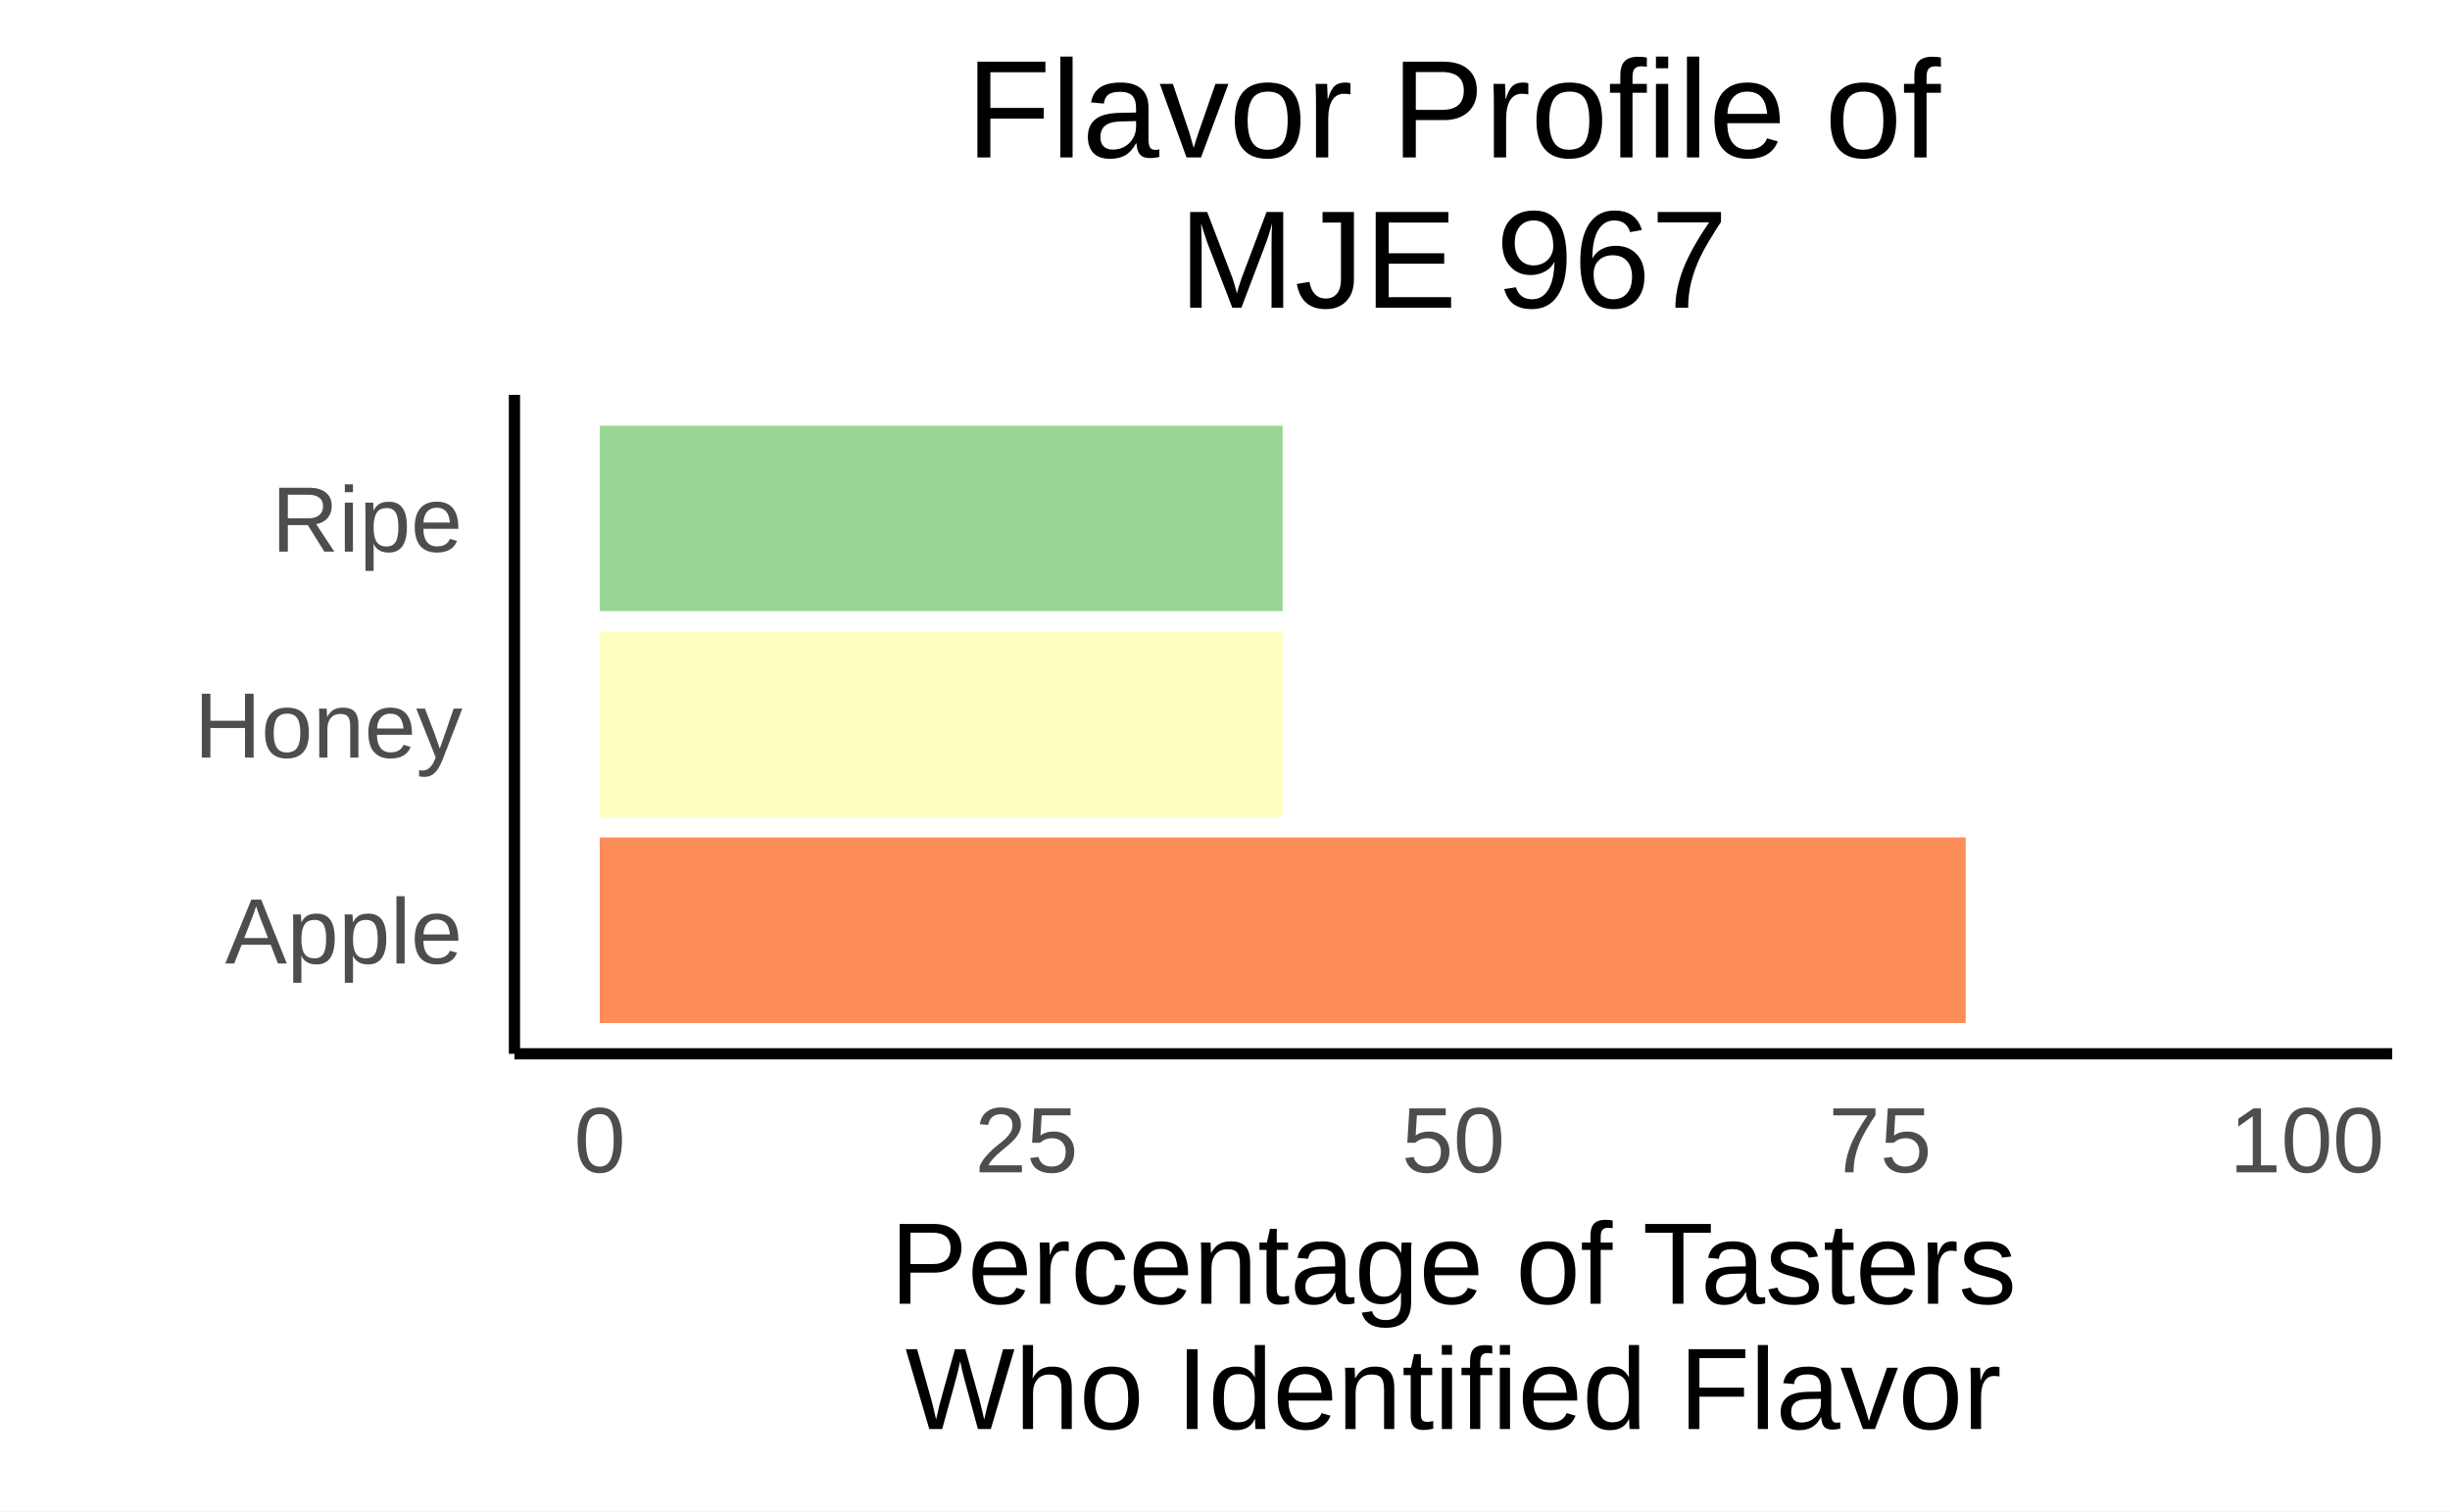
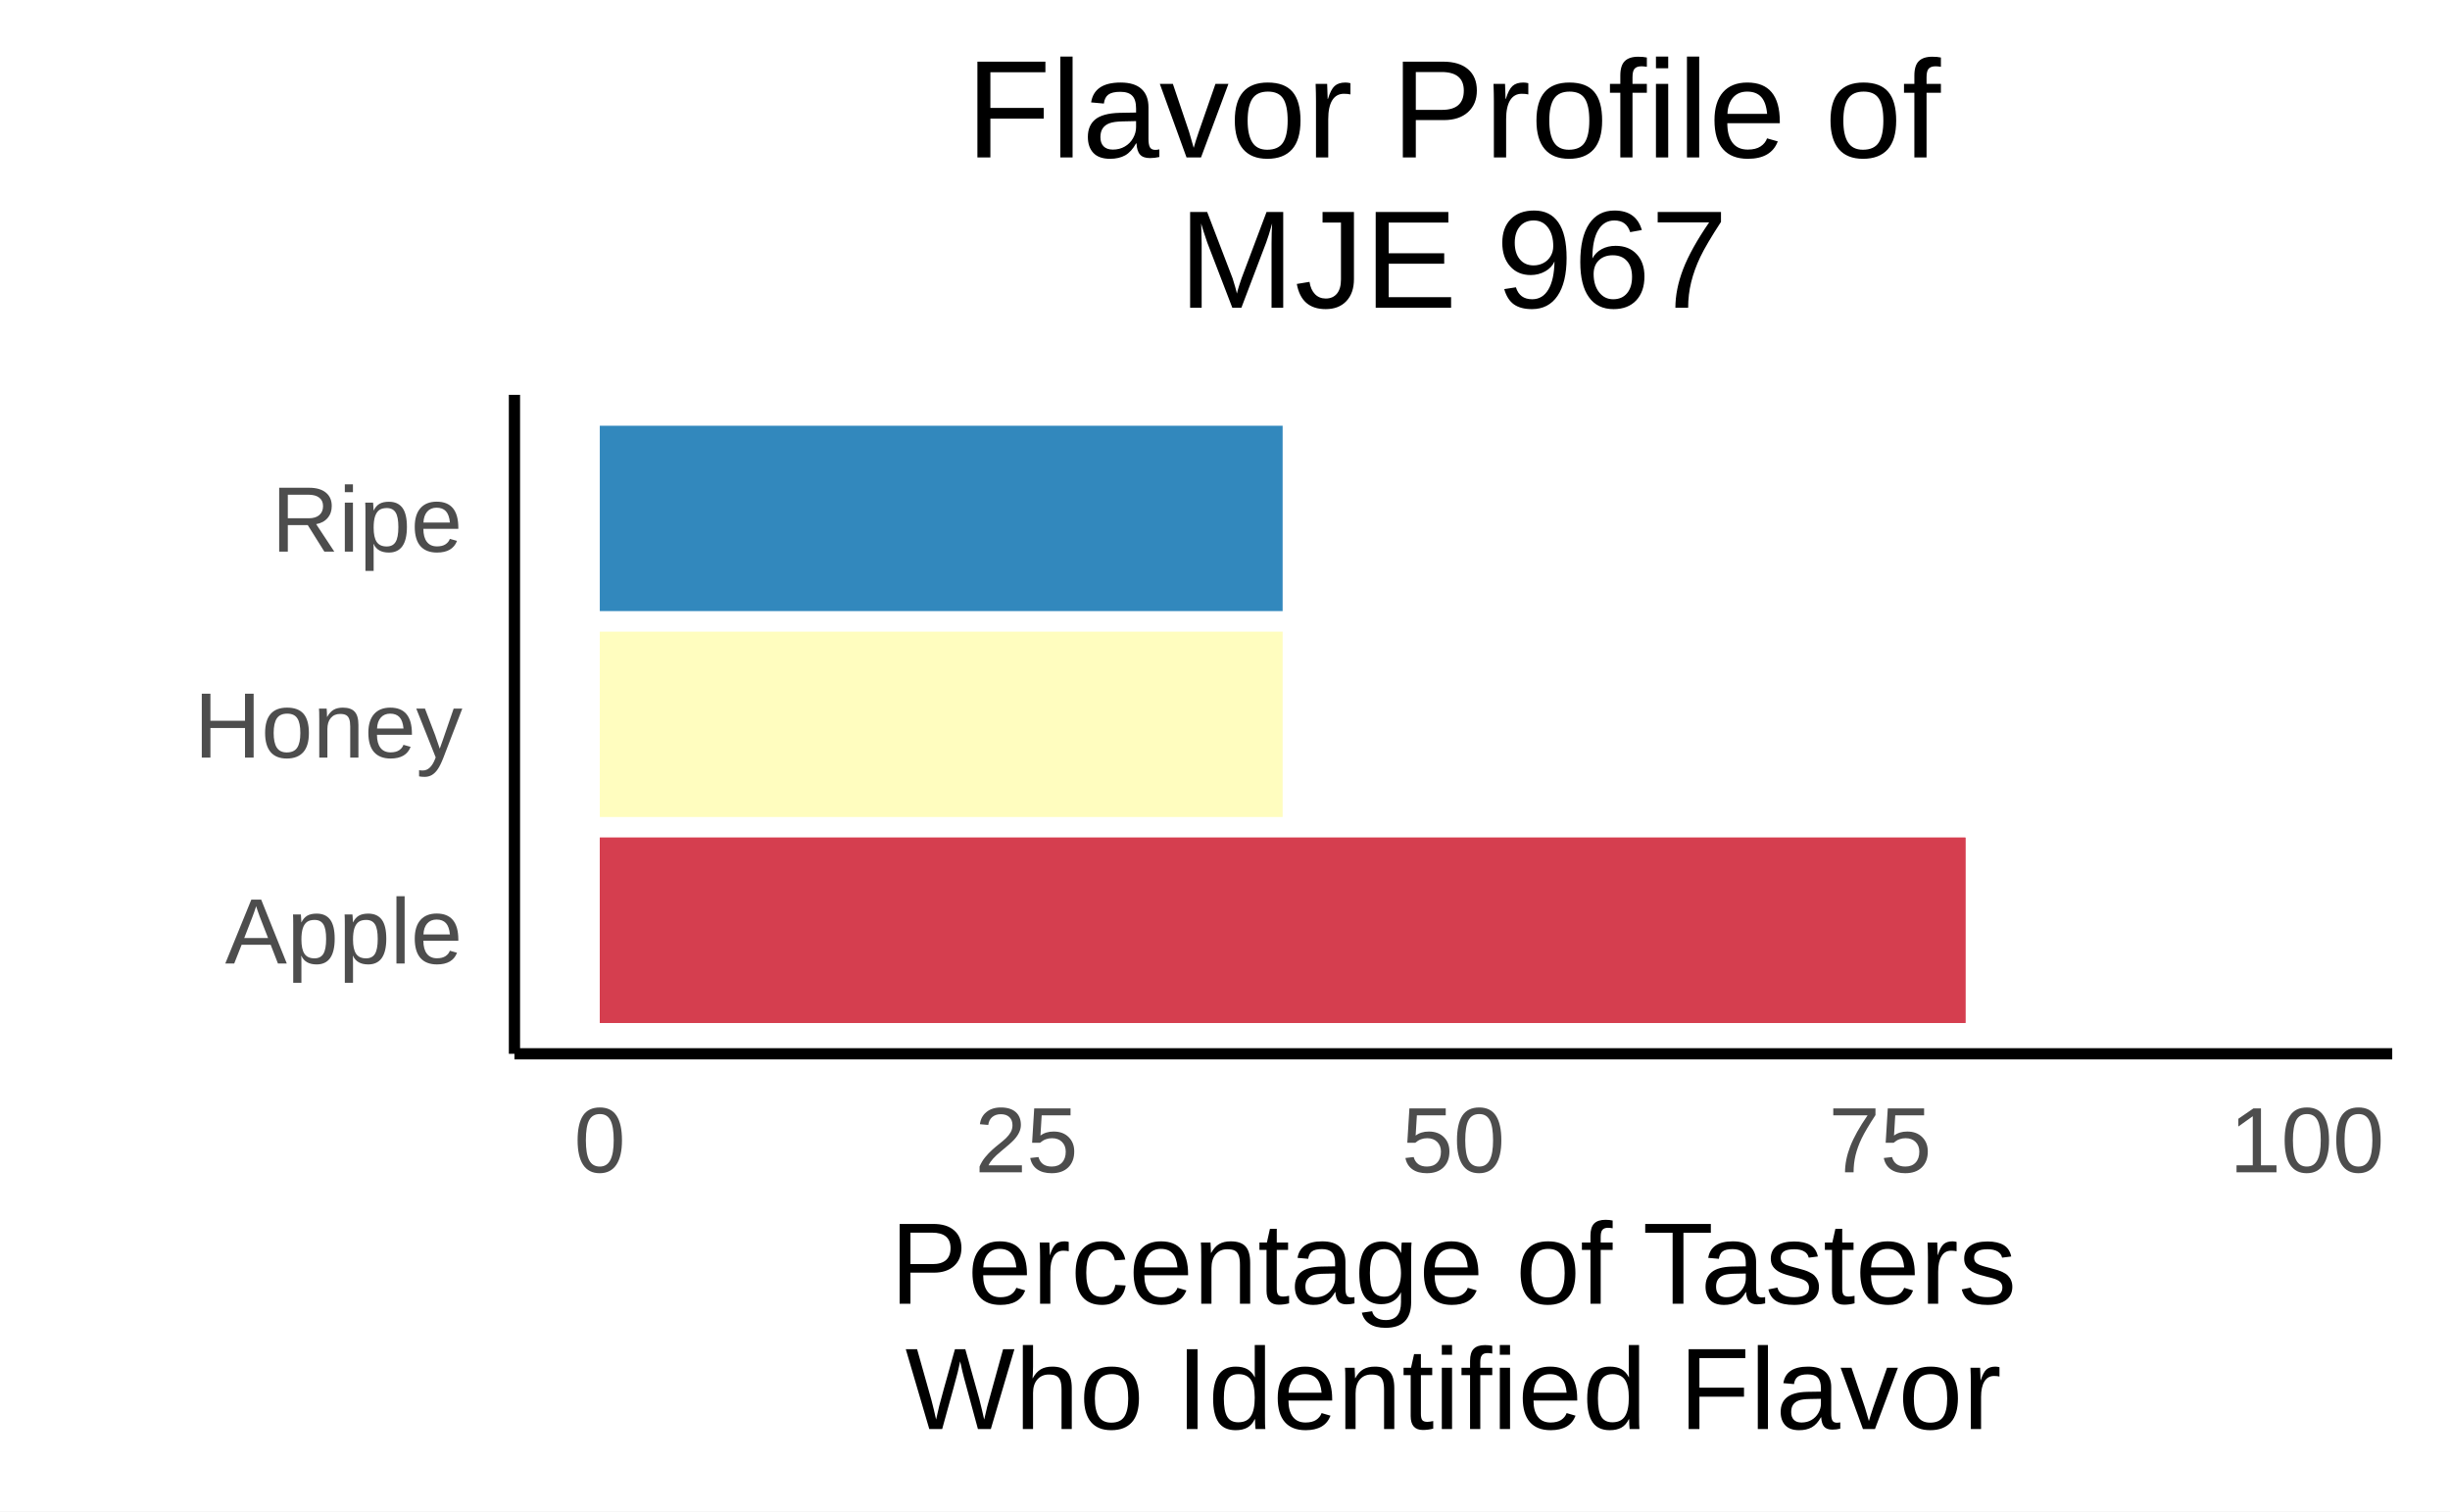
<svg xmlns="http://www.w3.org/2000/svg" class="svglite" width="528.00pt" height="325.71pt" viewBox="0 0 528.00 325.71">
  <defs>
    <style type="text/css">
    .svglite line, .svglite polyline, .svglite polygon, .svglite path, .svglite rect, .svglite circle {
      fill: none;
      stroke: #000000;
      stroke-linecap: round;
      stroke-linejoin: round;
      stroke-miterlimit: 10.00;
    }
    .svglite text {
      white-space: pre;
    }
  </style>
  </defs>
  <rect width="100%" height="100%" style="stroke: none; fill: #FFFFFF;" />
  <defs>
    <clipPath id="cpMC4wMHw1MjguMDB8MC4wMHwzMjUuNzE=">
      <rect x="0.00" y="0.00" width="528.00" height="325.71" />
    </clipPath>
  </defs>
  <g clip-path="url(#cpMC4wMHw1MjguMDB8MC4wMHwzMjUuNzE=)">
    <rect x="0.00" y="0.00" width="528.00" height="325.71" style="stroke-width: 2.42; stroke: #FFFFFF; fill: #FFFFFF;" />
  </g>
  <defs>
    <clipPath id="cpMTEwLjg3fDUxNS41NXw4NS4xMHwyMjcuMTM=">
      <rect x="110.87" y="85.10" width="404.68" height="142.03" />
    </clipPath>
  </defs>
  <g clip-path="url(#cpMTEwLjg3fDUxNS41NXw4NS4xMHwyMjcuMTM=)">
    <rect x="110.87" y="85.10" width="404.68" height="142.03" style="stroke-width: 2.42; stroke: none; fill: #FFFFFF;" />
-     <rect x="129.26" y="180.53" width="294.31" height="39.95" style="stroke-width: 1.07; stroke: none; stroke-linecap: butt; stroke-linejoin: miter; fill: #FC8D59;" />
-     <rect x="129.26" y="180.53" width="294.31" height="39.95" style="stroke-width: 1.07; stroke: none; stroke-linecap: butt; stroke-linejoin: miter; fill: #FC8D59;" />
-     <rect x="129.26" y="136.14" width="147.16" height="39.95" style="stroke-width: 1.07; stroke: none; stroke-linecap: butt; stroke-linejoin: miter; fill: #FFFFBF;" />
-     <rect x="129.26" y="91.76" width="147.16" height="39.95" style="stroke-width: 1.07; stroke: none; stroke-linecap: butt; stroke-linejoin: miter; fill: #99D594;" />
+     <rect x="129.26" y="180.53" width="294.31" height="39.95" style="stroke-width: 1.07; stroke: none; stroke-linecap: butt; stroke-linejoin: miter; fill: #D53E4F;" />
+     <rect x="129.26" y="180.53" width="294.31" height="39.95" style="stroke-width: 1.07; stroke: none; stroke-linecap: butt; stroke-linejoin: miter; fill: #D53E4F;" />
+     <rect x="129.26" y="136.14" width="147.16" height="39.95" style="stroke-width: 1.07; stroke: none; stroke-linecap: butt; stroke-linejoin: miter; fill: #FFFDBF;" />
+     <rect x="129.26" y="91.76" width="147.16" height="39.95" style="stroke-width: 1.07; stroke: none; stroke-linecap: butt; stroke-linejoin: miter; fill: #3288BD;" />
  </g>
  <g clip-path="url(#cpMC4wMHw1MjguMDB8MC4wMHwzMjUuNzE=)">
    <polyline points="110.87,227.13 110.87,85.10 " style="stroke-width: 2.42; stroke-linecap: butt;" />
    <text x="99.66" y="207.66" text-anchor="end" style="font-size: 20.00px;fill: #4D4D4D; font-family: &quot;Arial&quot;;" textLength="51.16px" lengthAdjust="spacingAndGlyphs">Apple</text>
    <text x="99.66" y="163.28" text-anchor="end" style="font-size: 20.00px;fill: #4D4D4D; font-family: &quot;Arial&quot;;" textLength="57.82px" lengthAdjust="spacingAndGlyphs">Honey</text>
    <text x="99.66" y="118.89" text-anchor="end" style="font-size: 20.00px;fill: #4D4D4D; font-family: &quot;Arial&quot;;" textLength="41.13px" lengthAdjust="spacingAndGlyphs">Ripe</text>
    <polyline points="110.87,227.13 515.55,227.13 " style="stroke-width: 2.42; stroke-linecap: butt;" />
    <text x="129.26" y="252.66" text-anchor="middle" style="font-size: 20.00px;fill: #4D4D4D; font-family: &quot;Arial&quot;;" textLength="11.12px" lengthAdjust="spacingAndGlyphs">0</text>
    <text x="221.23" y="252.66" text-anchor="middle" style="font-size: 20.00px;fill: #4D4D4D; font-family: &quot;Arial&quot;;" textLength="22.25px" lengthAdjust="spacingAndGlyphs">25</text>
    <text x="313.21" y="252.66" text-anchor="middle" style="font-size: 20.00px;fill: #4D4D4D; font-family: &quot;Arial&quot;;" textLength="22.25px" lengthAdjust="spacingAndGlyphs">50</text>
    <text x="405.18" y="252.66" text-anchor="middle" style="font-size: 20.00px;fill: #4D4D4D; font-family: &quot;Arial&quot;;" textLength="22.25px" lengthAdjust="spacingAndGlyphs">75</text>
    <text x="497.15" y="252.66" text-anchor="middle" style="font-size: 20.00px;fill: #4D4D4D; font-family: &quot;Arial&quot;;" textLength="33.37px" lengthAdjust="spacingAndGlyphs">100</text>
    <text x="313.21" y="281.00" text-anchor="middle" style="font-size: 25.00px; font-family: &quot;Arial&quot;;" textLength="242.73px" lengthAdjust="spacingAndGlyphs">Percentage of Tasters</text>
    <text x="313.21" y="308.00" text-anchor="middle" style="font-size: 25.00px; font-family: &quot;Arial&quot;;" textLength="236.21px" lengthAdjust="spacingAndGlyphs">Who Identified Flavor</text>
    <text x="313.21" y="33.93" text-anchor="middle" style="font-size: 30.00px; font-family: &quot;Arial&quot;;" textLength="210.09px" lengthAdjust="spacingAndGlyphs">Flavor Profile of</text>
    <text x="313.21" y="66.33" text-anchor="middle" style="font-size: 30.00px; font-family: &quot;Arial&quot;;" textLength="118.39px" lengthAdjust="spacingAndGlyphs">MJE 967</text>
  </g>
</svg>
